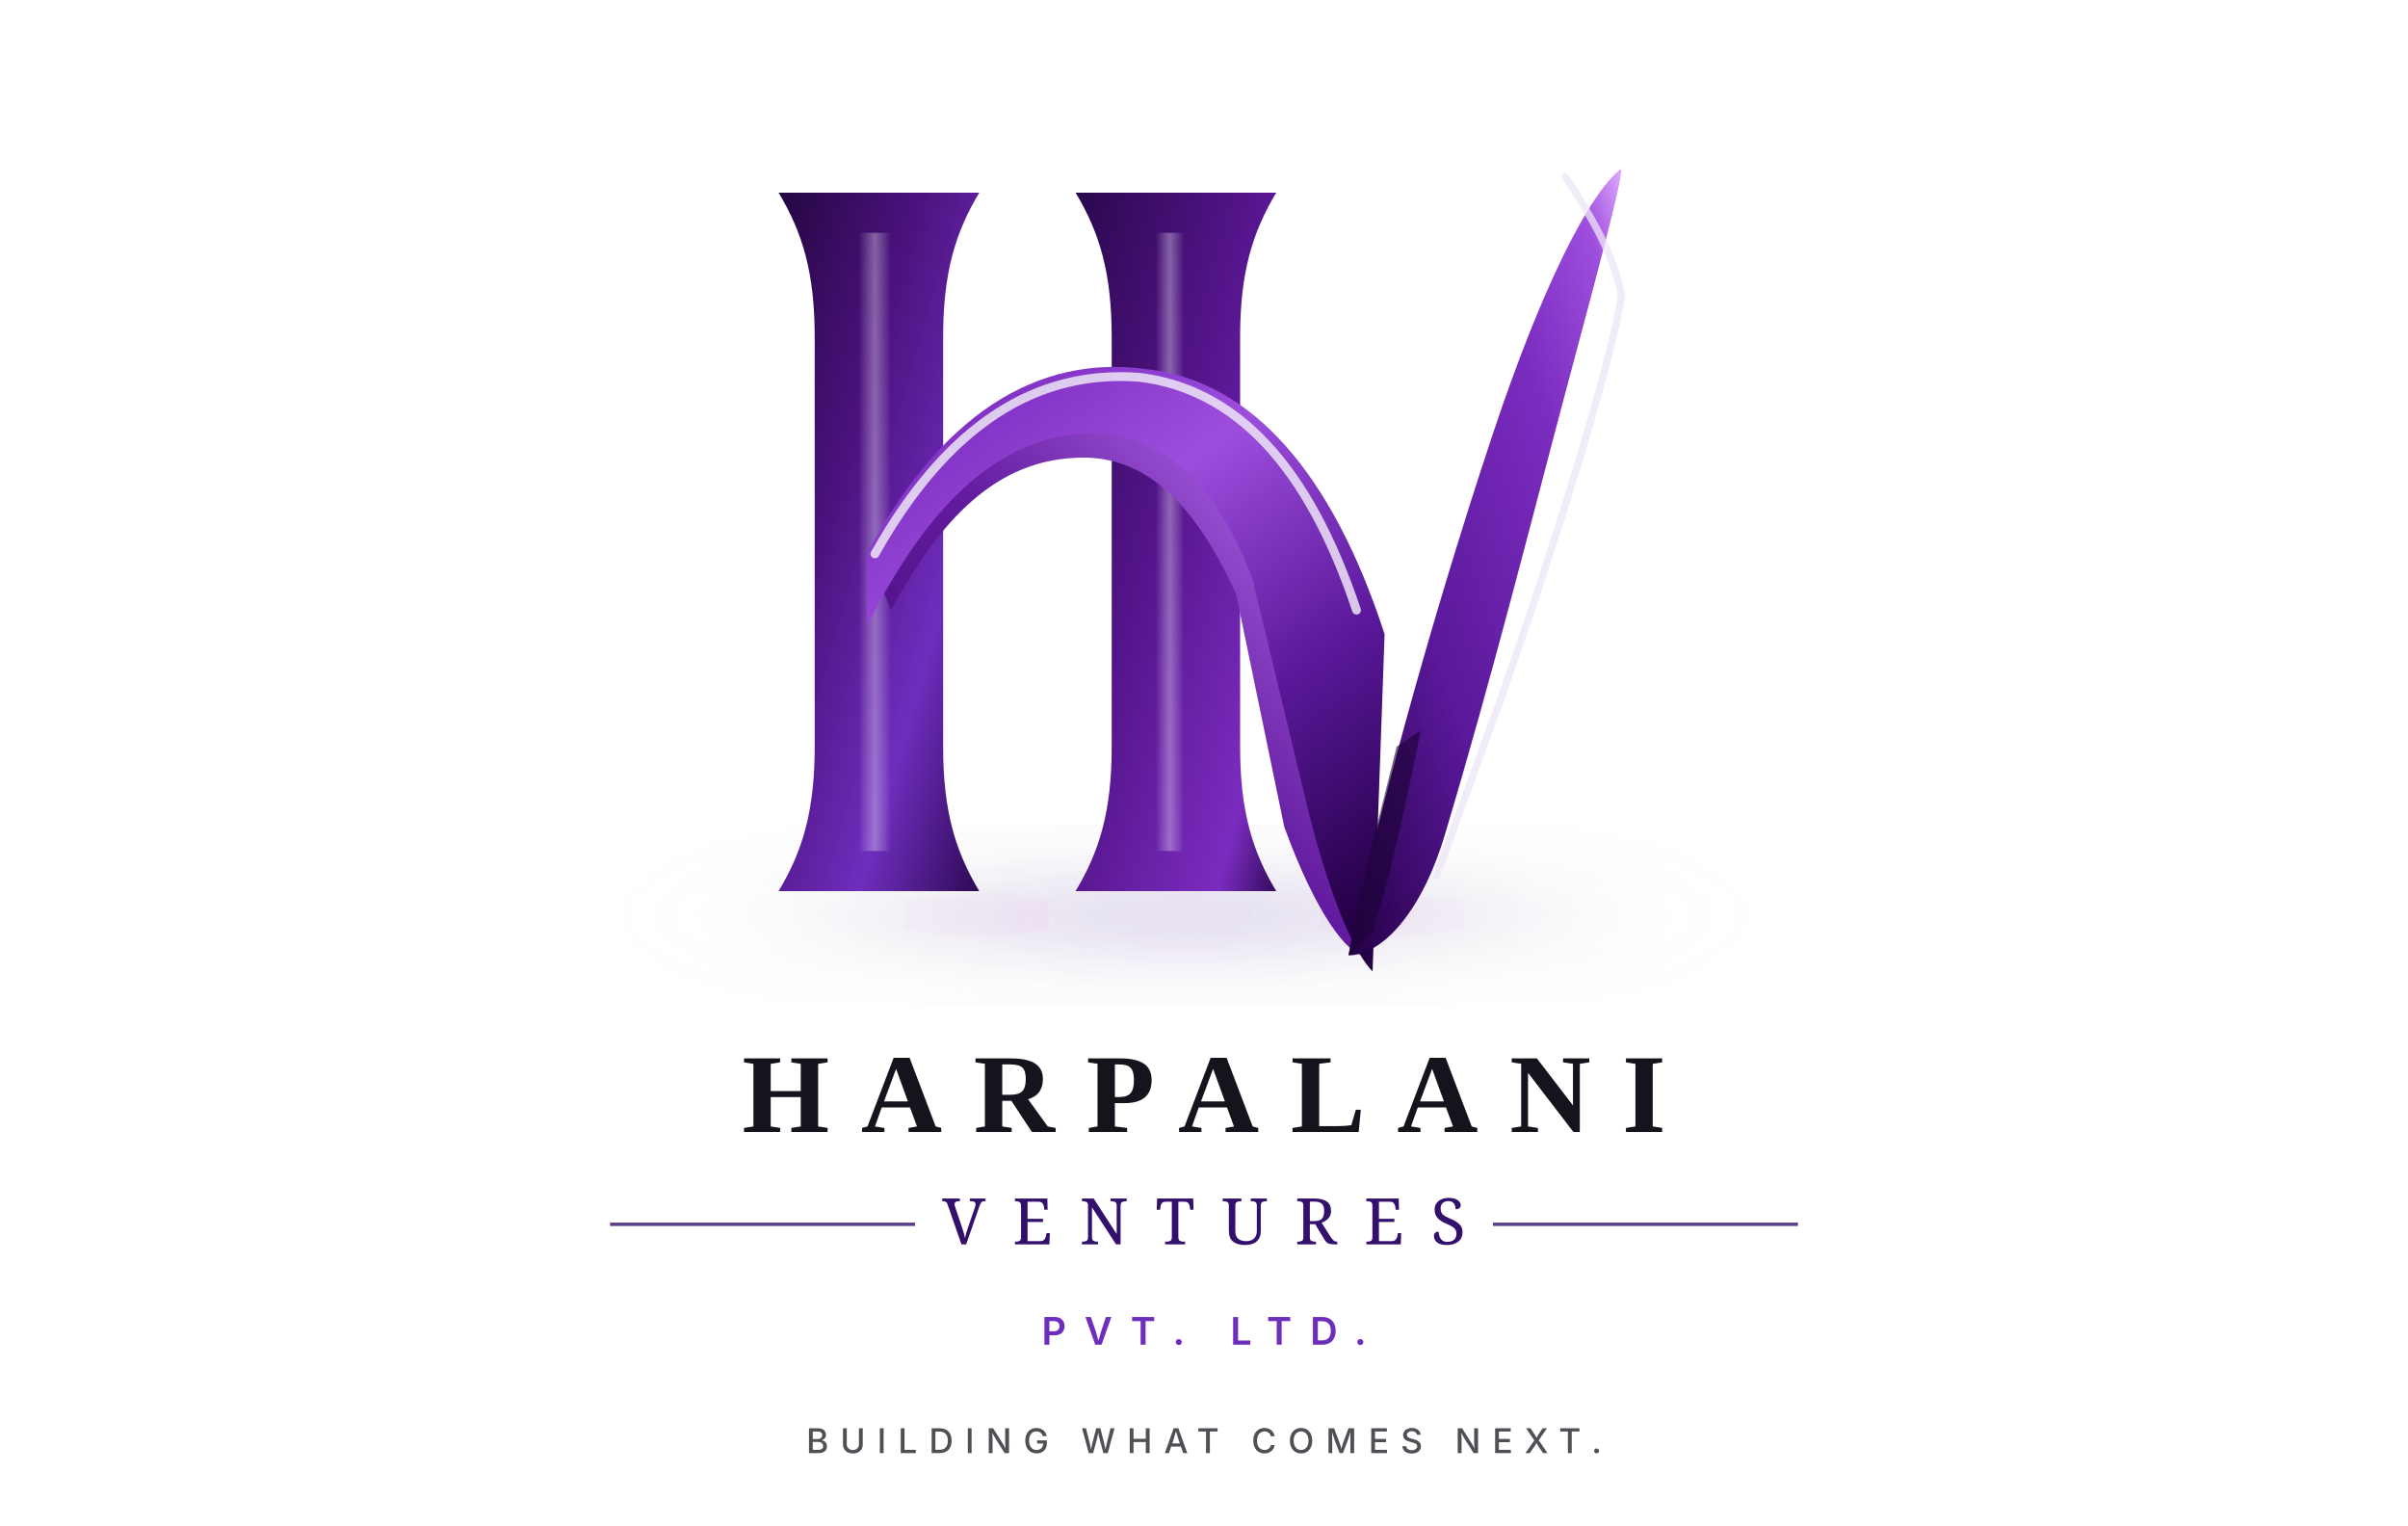
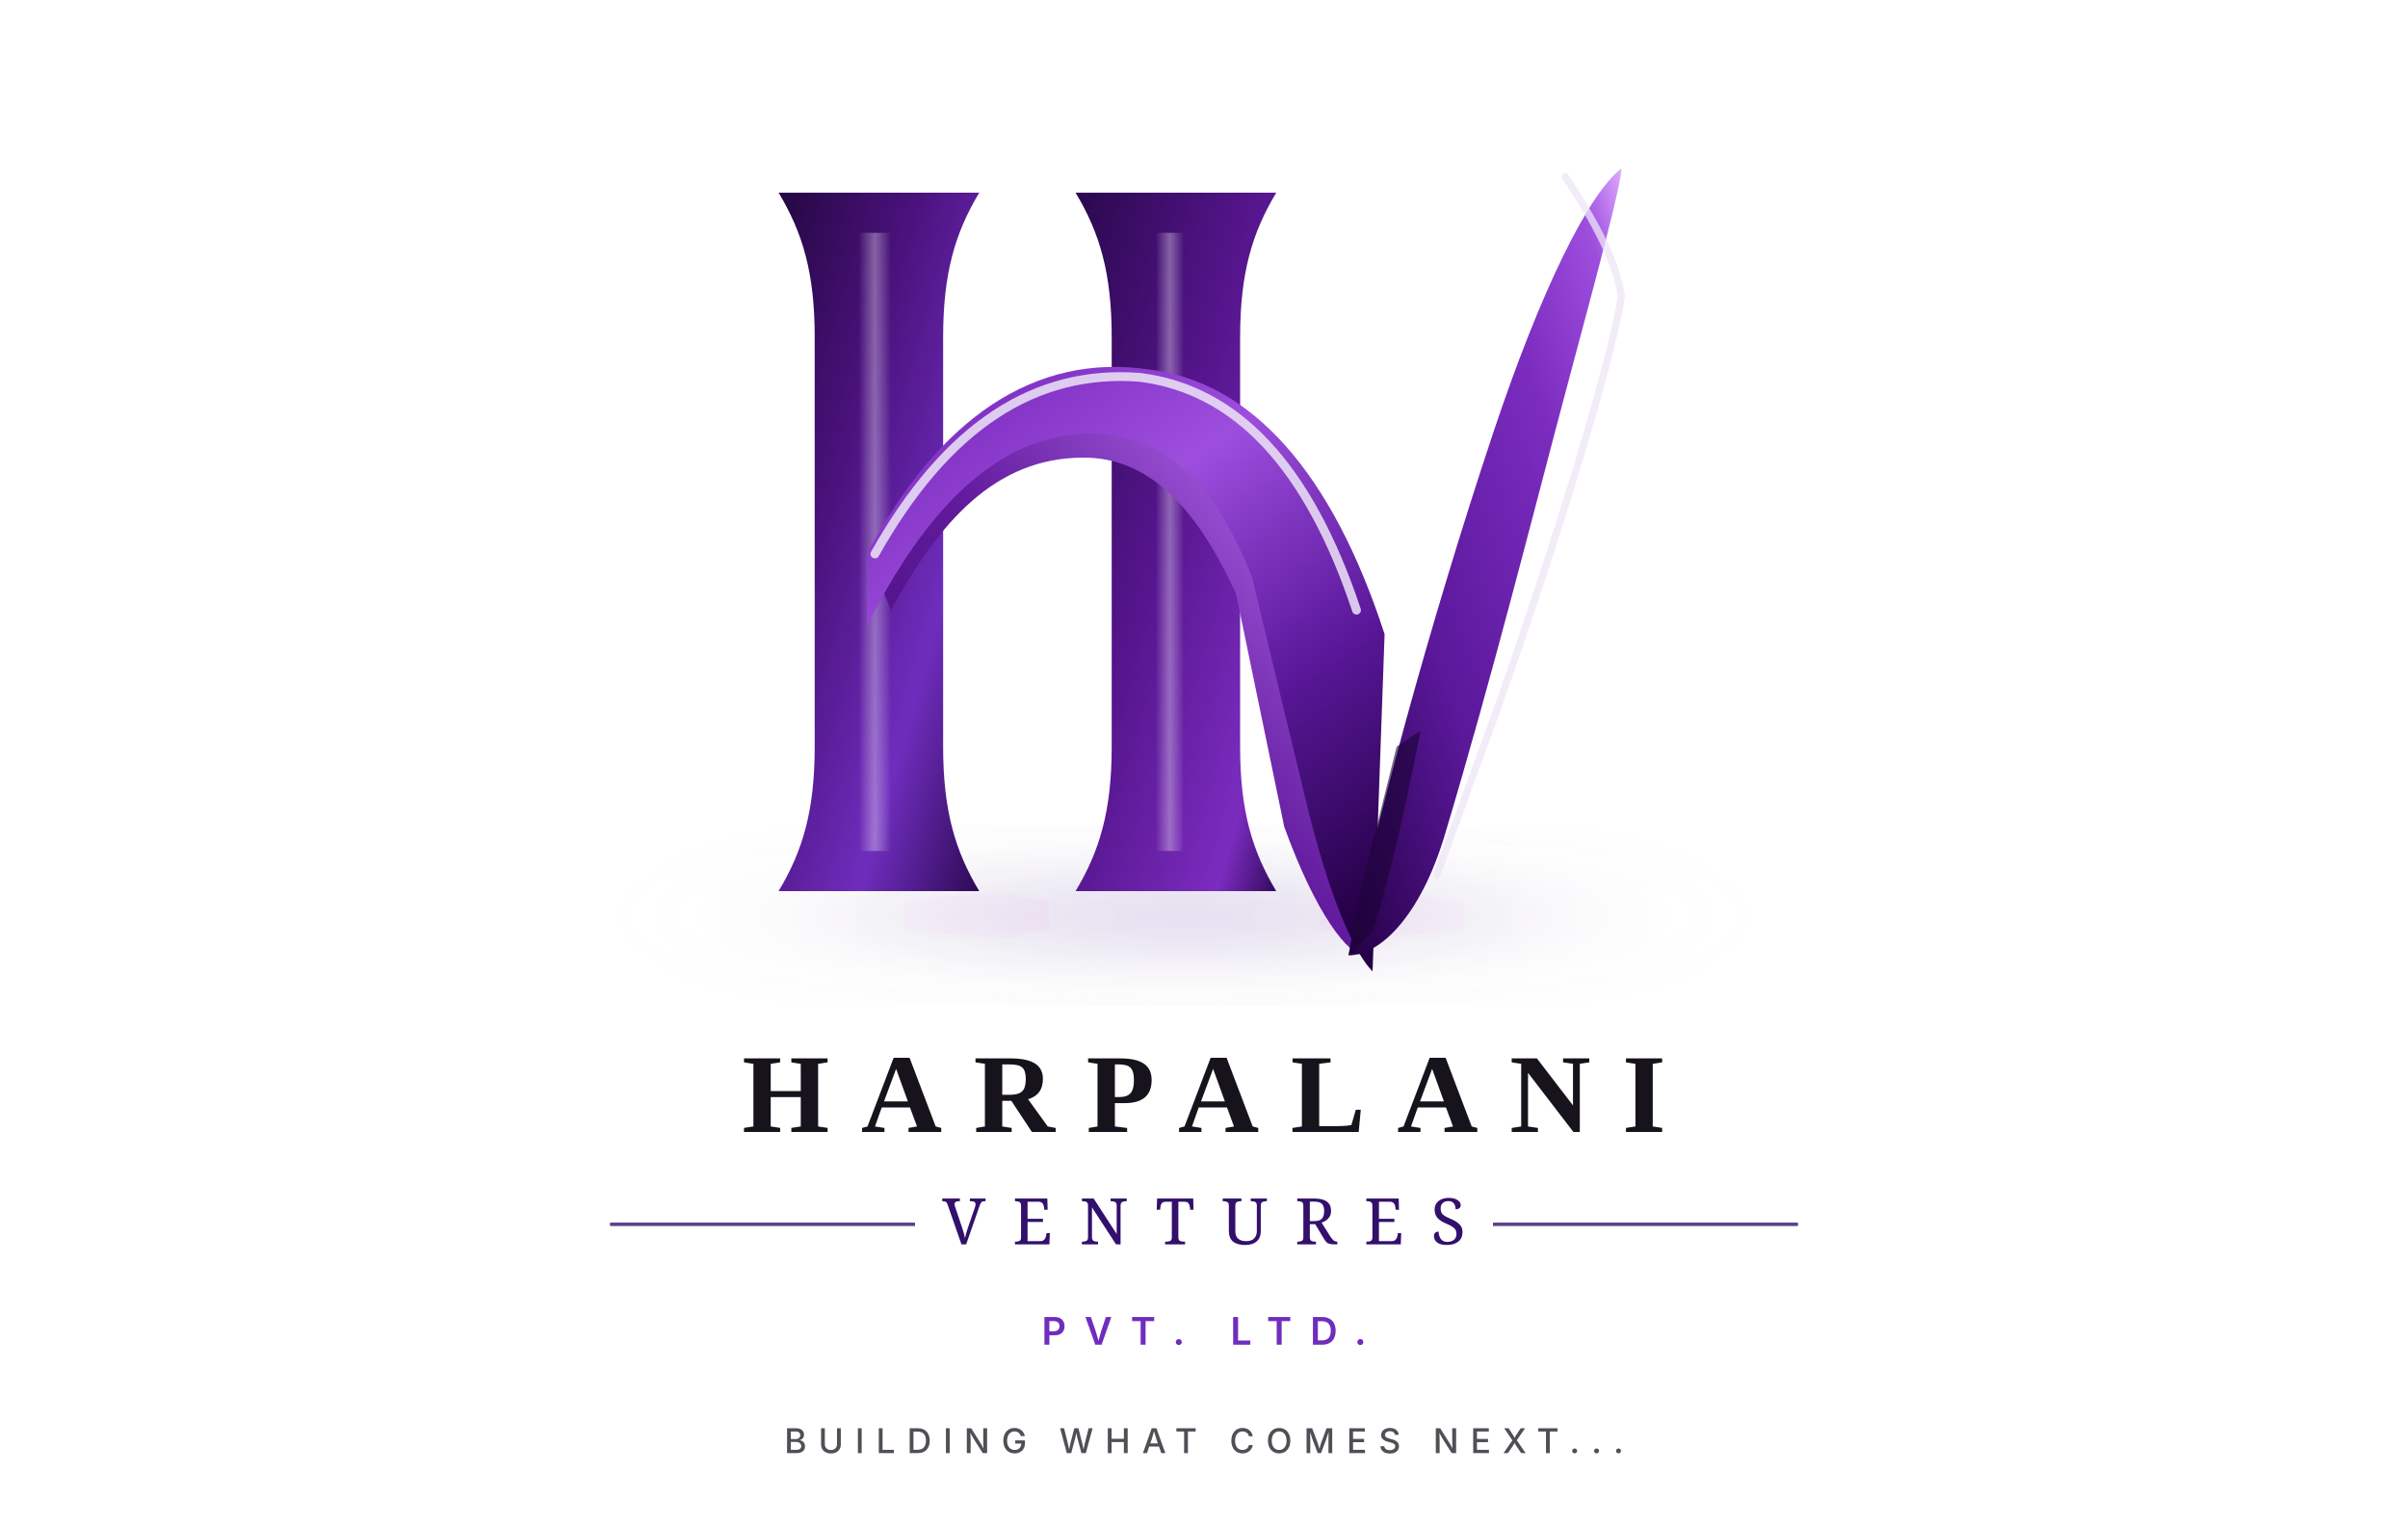
<svg xmlns="http://www.w3.org/2000/svg" viewBox="0 0 600 380" width="100%" height="100%">
  <defs>
    <linearGradient id="hv-stem-left" x1="0%" y1="0%" x2="100%" y2="100%">
      <stop offset="0%" stop-color="#240742" />
      <stop offset="35%" stop-color="#4B127D" />
      <stop offset="70%" stop-color="#6F2DBD" />
      <stop offset="100%" stop-color="#2D0A54" />
    </linearGradient>
    <linearGradient id="hv-stem-right" x1="0%" y1="0%" x2="100%" y2="100%">
      <stop offset="0%" stop-color="#2A084D" />
      <stop offset="45%" stop-color="#55158C" />
      <stop offset="85%" stop-color="#7B2CBF" />
      <stop offset="100%" stop-color="#320A5B" />
    </linearGradient>
    <linearGradient id="hv-specular" x1="0%" y1="0%" x2="100%" y2="0%">
      <stop offset="0%" stop-color="#FFFFFF" stop-opacity="0" />
      <stop offset="50%" stop-color="#EDE5F7" stop-opacity="0.38" />
      <stop offset="100%" stop-color="#FFFFFF" stop-opacity="0" />
    </linearGradient>
    <linearGradient id="hv-ribbon-outer" x1="20%" y1="0%" x2="80%" y2="100%">
      <stop offset="0%" stop-color="#7B2CBF" />
      <stop offset="30%" stop-color="#9D4EDD" />
      <stop offset="65%" stop-color="#5A189A" />
      <stop offset="100%" stop-color="#240046" />
    </linearGradient>
    <linearGradient id="hv-ribbon-inner" x1="0%" y1="100%" x2="100%" y2="0%">
      <stop offset="0%" stop-color="#3C096C" />
      <stop offset="50%" stop-color="#621B9E" />
      <stop offset="100%" stop-color="#C77DFF" />
    </linearGradient>
    <linearGradient id="hv-wing-grad" x1="0%" y1="100%" x2="100%" y2="0%">
      <stop offset="0%" stop-color="#240046" />
      <stop offset="35%" stop-color="#5A189A" />
      <stop offset="70%" stop-color="#7B2CBF" />
      <stop offset="90%" stop-color="#9D4EDD" />
      <stop offset="100%" stop-color="#E0AAFF" />
    </linearGradient>
    <radialGradient id="hv-shadow" cx="50%" cy="50%" r="50%">
      <stop offset="0%" stop-color="#6F2DBD" stop-opacity="0.25" />
      <stop offset="60%" stop-color="#32106B" stop-opacity="0.08" />
      <stop offset="100%" stop-color="#FFFFFF" stop-opacity="0" />
    </radialGradient>
    <filter id="hv-soft-blur" x="-20%" y="-20%" width="140%" height="140%">
      <feGaussianBlur stdDeviation="8" />
    </filter>
  </defs>
  <ellipse cx="295" cy="228" rx="140" ry="16" fill="url(#hv-shadow)" filter="url(#hv-soft-blur)" />
  <g id="hv-mark">
    <path d="M 194 48 L 244 48 C 238 58, 235 68, 235 84 L 235 186 C 235 202, 238 212, 244 222 L 194 222 C 200 212, 203 202, 203 186 L 203 84 C 203 68, 200 58, 194 48 Z" fill="url(#hv-stem-left)" />
    <rect x="214" y="58" width="8" height="154" fill="url(#hv-specular)" />
    <path d="M 268 48 L 318 48 C 312 58, 309 68, 309 84 L 309 186 C 309 202, 312 212, 318 222 L 268 222 C 274 212, 277 202, 277 186 L 277 84 C 277 68, 274 58, 268 48 Z" fill="url(#hv-stem-right)" />
    <rect x="288" y="58" width="7" height="154" fill="url(#hv-specular)" />
    <path d="M 218 142 C 228 120, 248 98, 274 98 C 298 98, 314 114, 328 140 L 340 238 C 336 238, 328 228, 320 206 L 308 148 C 298 126, 286 114, 270 114 C 248 114, 234 130, 222 152 Z" fill="url(#hv-ribbon-inner)" />
    <path d="M 216 138 C 234 104, 258 88, 286 92 C 312 95, 332 118, 345 158 L 342 242 C 338 238, 332 226, 326 202 L 312 144 C 302 118, 288 108, 272 108 C 248 108, 230 128, 216 156 Z" fill="url(#hv-ribbon-outer)" />
    <path d="M 218 138 C 236 106, 258 92, 284 94 C 308 97, 326 116, 338 152" fill="none" stroke="#EDE5F7" stroke-width="2.2" stroke-linecap="round" opacity="0.85" />
    <path d="M 336 238 C 342 208, 356 156, 372 108 C 384 72, 396 48, 404 42 C 404 46, 398 68, 390 98 C 382 128, 372 168, 360 208 C 354 228, 344 238, 336 238 Z" fill="url(#hv-wing-grad)" />
    <path d="M 390 44 C 398 56, 403 66, 404 74 C 401 92, 388 134, 374 174 L 358 218" fill="none" stroke="#EDE5F7" stroke-width="1.8" stroke-linecap="round" opacity="0.75" />
    <path d="M 336 238 L 342 232 C 346 220, 350 202, 354 182 L 348 186 C 342 210, 338 226, 336 238 Z" fill="#1A0233" opacity="0.6" />
  </g>
  <g id="hv-typography" fill="#17131D" text-anchor="middle">
    <text x="300" y="282" font-family="'Playfair Display', 'Cinzel', 'Times New Roman', Georgia, serif" font-size="28" font-weight="600" letter-spacing="0.28em" fill="#17131D">
      HARPALANI
    </text>
    <line x1="152" y1="305" x2="228" y2="305" stroke="#32106B" stroke-width="0.85" opacity="0.8" />
    <text x="300" y="310" font-family="'Playfair Display', 'Cinzel', Georgia, serif" font-size="16" font-weight="500" letter-spacing="0.42em" fill="#32106B">
      VENTURES
    </text>
    <line x1="372" y1="305" x2="448" y2="305" stroke="#32106B" stroke-width="0.85" opacity="0.8" />
    <text x="300" y="335" font-family="'Plus Jakarta Sans', -apple-system, BlinkMacSystemFont, sans-serif" font-size="9.5" font-weight="600" letter-spacing="0.48em" fill="#6F2DBD">
      PVT. LTD.
    </text>
    <text x="300" y="362" font-family="'Plus Jakarta Sans', -apple-system, BlinkMacSystemFont, sans-serif" font-size="8.5" font-weight="500" letter-spacing="0.34em" fill="#17131D" opacity="0.75">
-       BUILDING WHAT COMES NEXT.
+       BUILDING WHAT COMES NEXT...
    </text>
  </g>
</svg>
